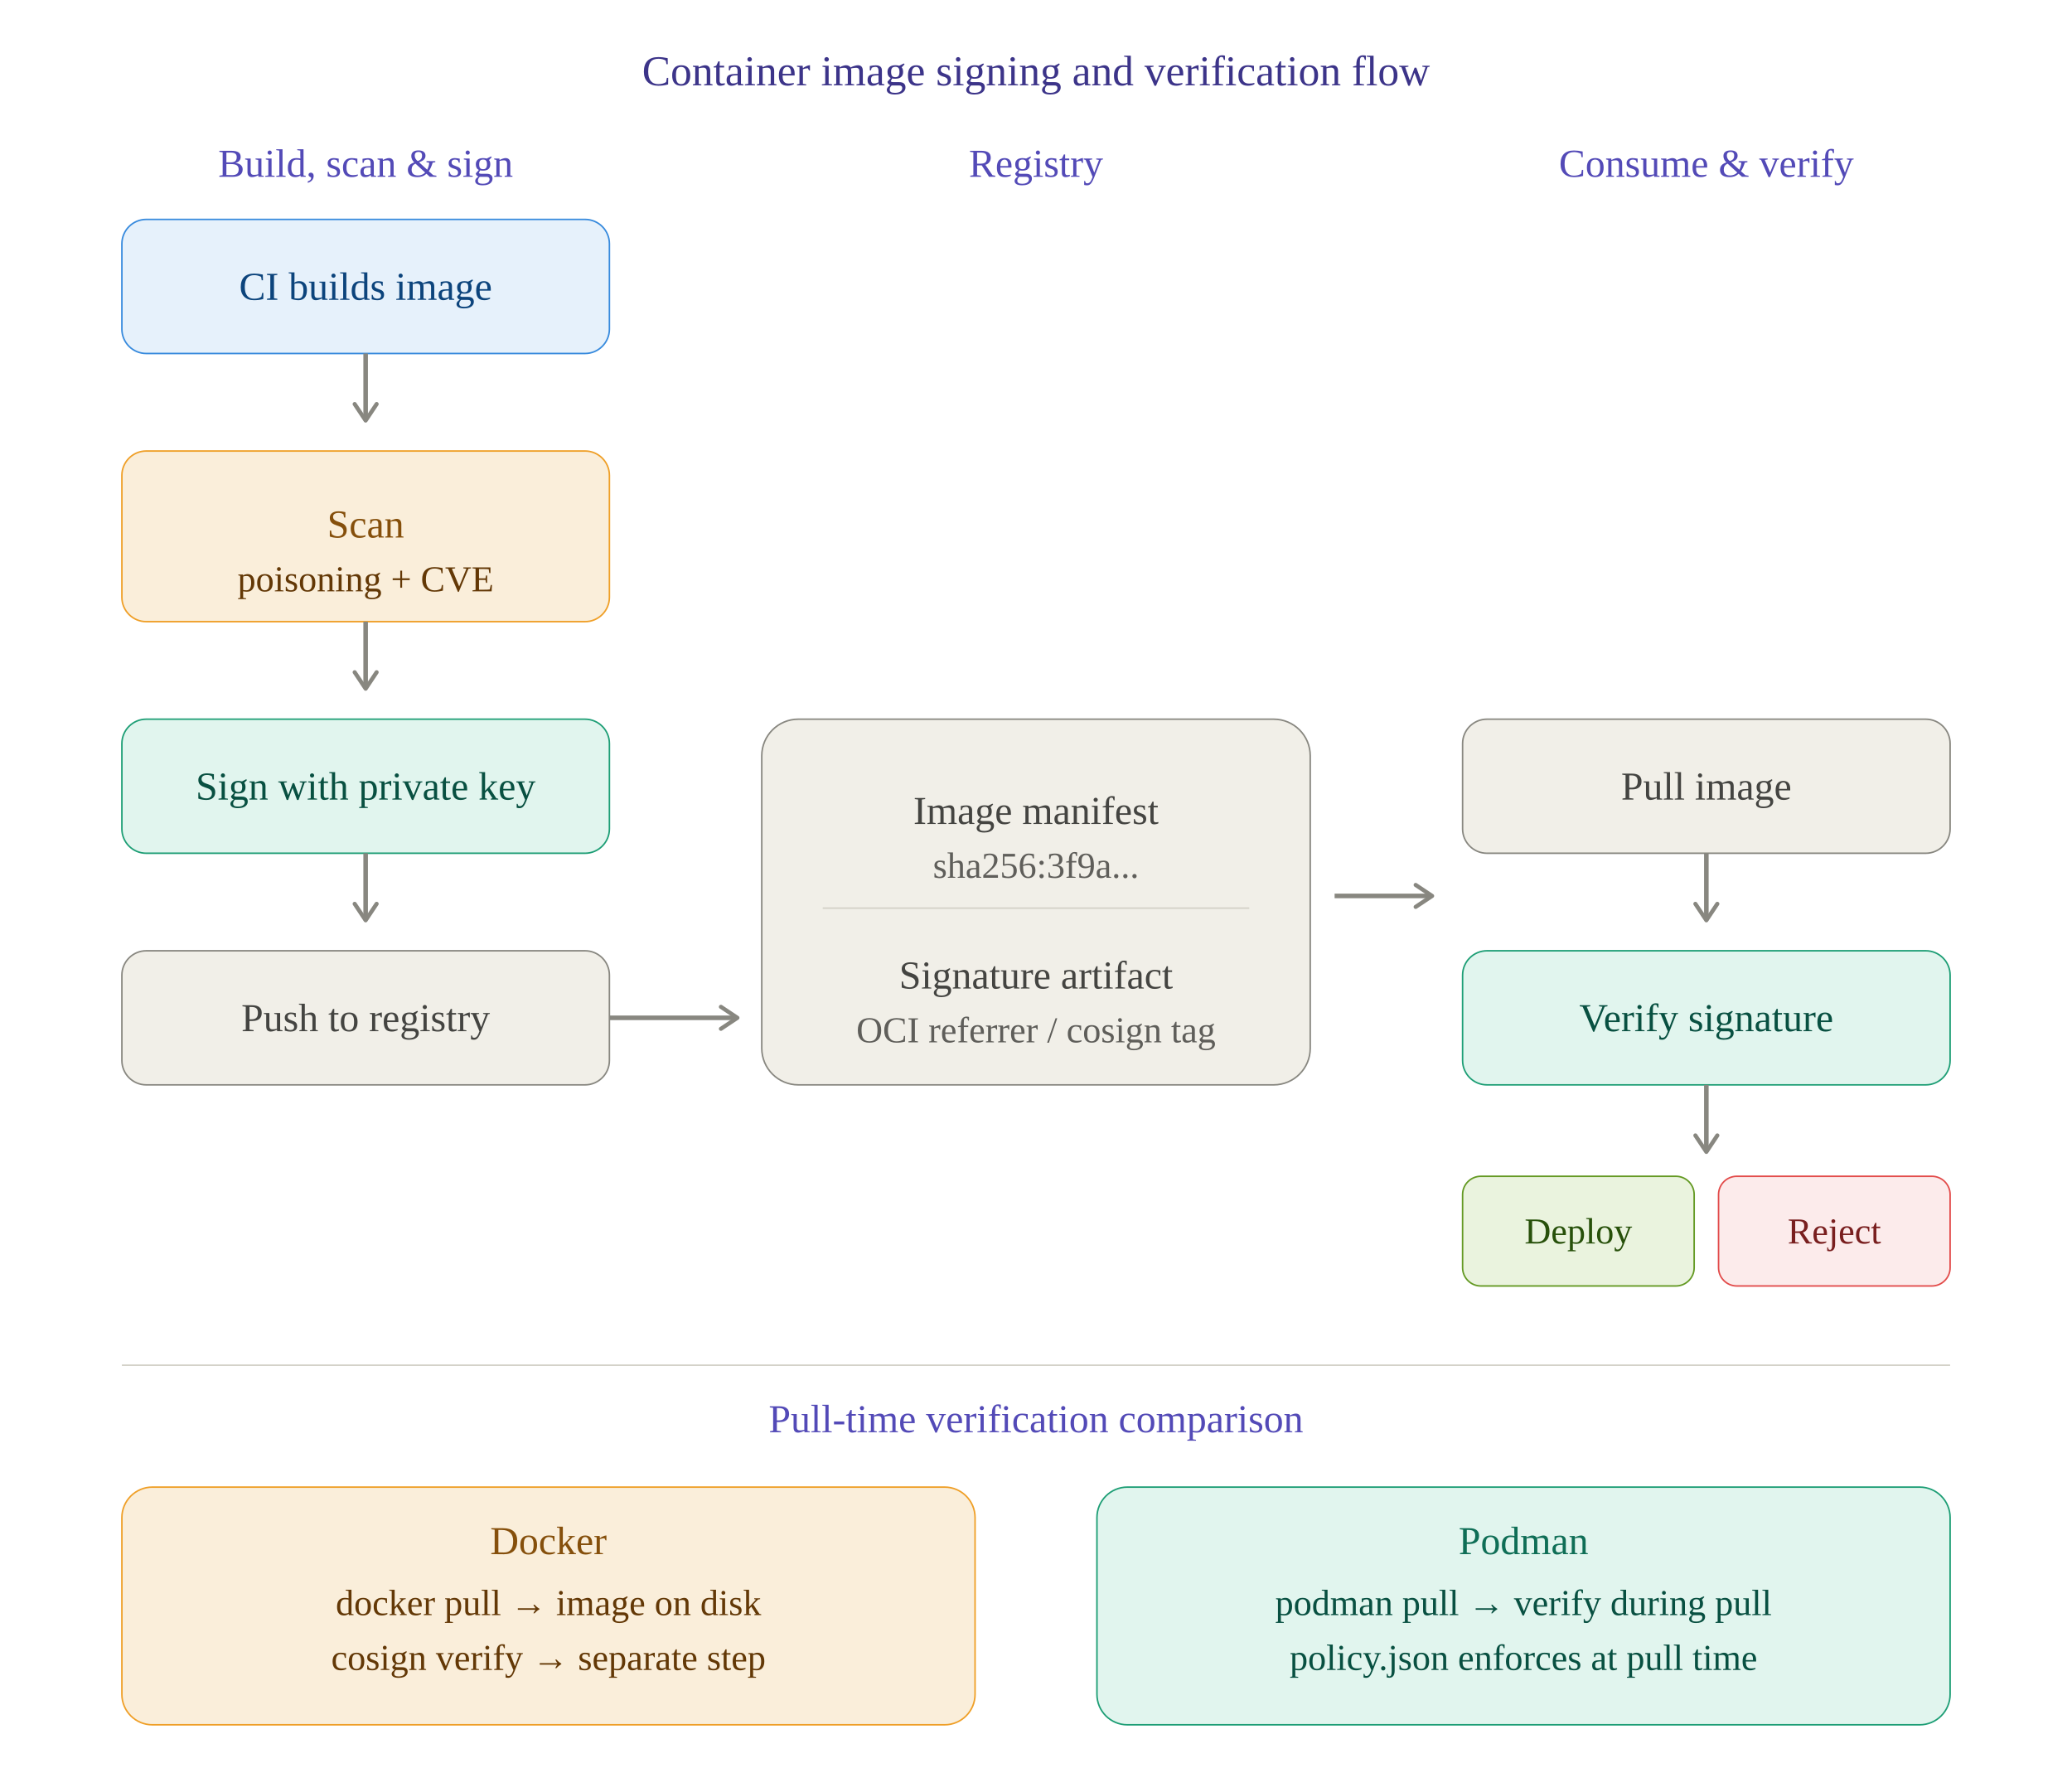
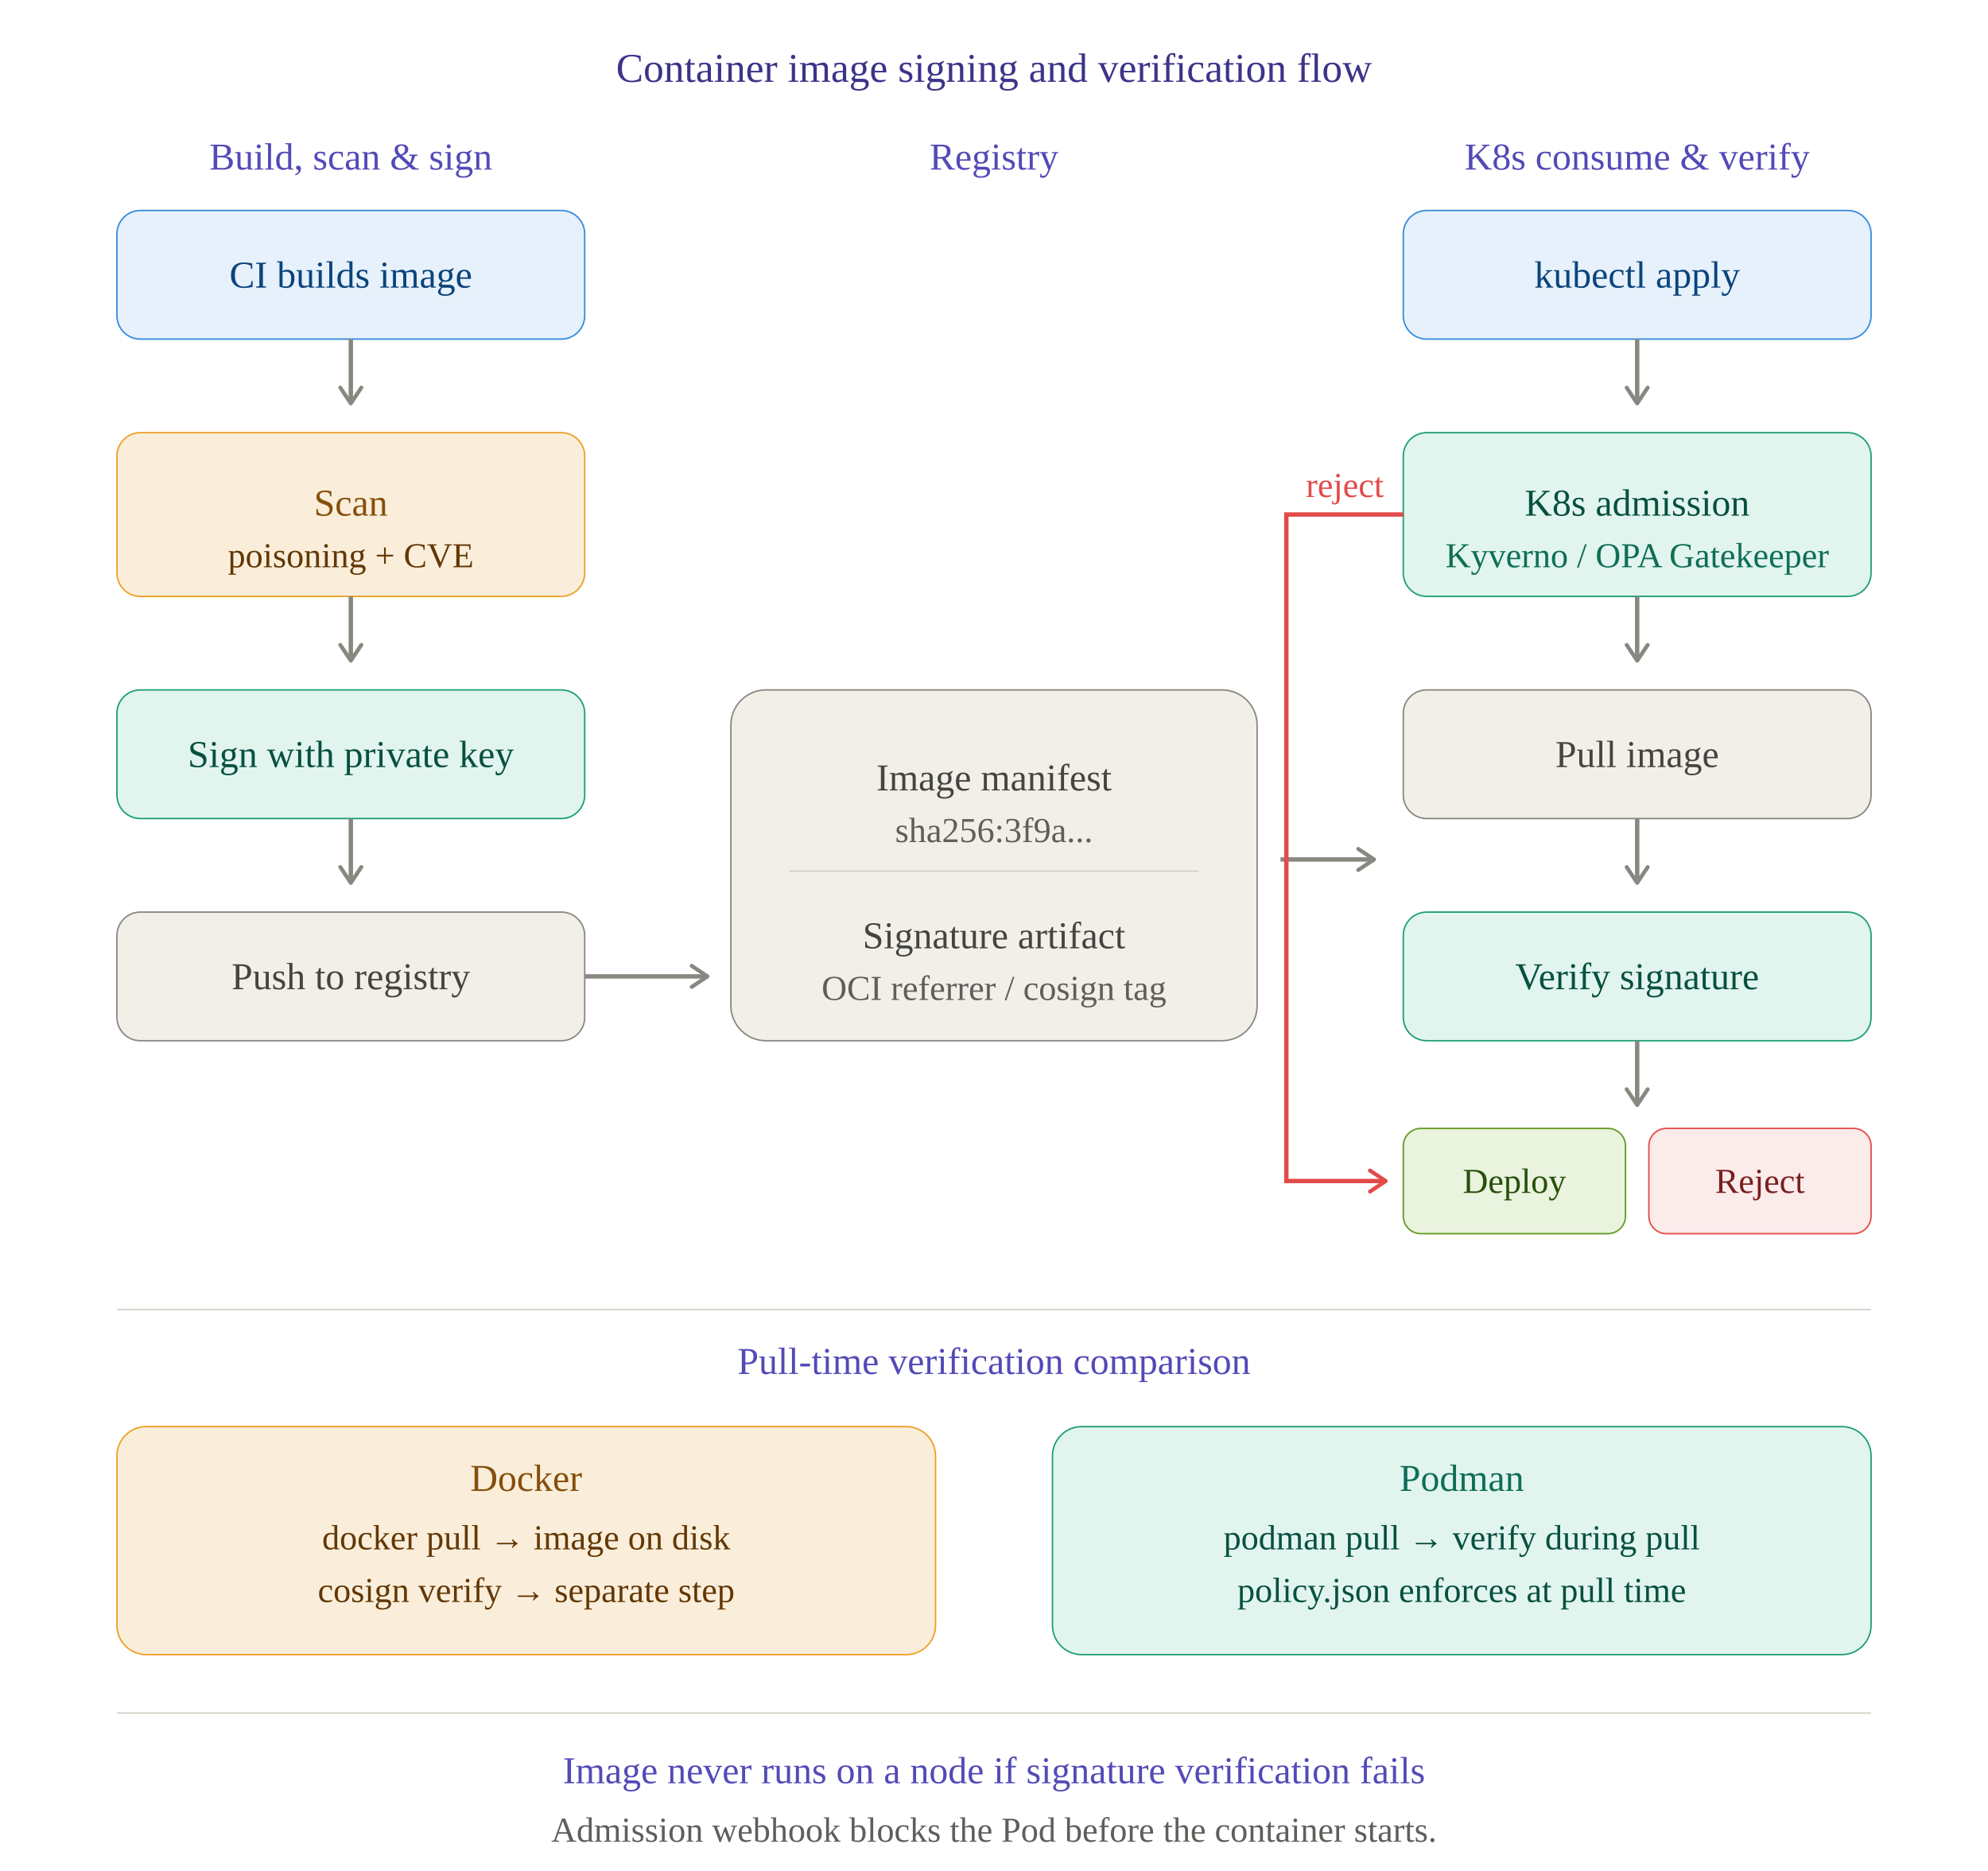
- <svg xmlns="http://www.w3.org/2000/svg" viewBox="0 0 680 580" width="100%" role="img">
+ <svg xmlns="http://www.w3.org/2000/svg" viewBox="0 0 680 640" width="100%" role="img">
  <defs>
    <marker id="arrow" viewBox="0 0 10 10" refX="8" refY="5" markerWidth="6" markerHeight="6" orient="auto-start-reverse">
      <path d="M2 1L8 5L2 9" fill="none" stroke="context-stroke" stroke-width="1.5" stroke-linecap="round" stroke-linejoin="round" />
    </marker>
    <style>
      .t { font-family: var(--font-sans, sans-serif); font-size: 14px; font-weight: 500; }
      .ts { font-family: var(--font-sans, sans-serif); font-size: 12px; font-weight: 400; }
      .th { font-family: var(--font-sans, sans-serif); font-size: 13px; font-weight: 500; }
    </style>
  </defs>
  <text class="t" x="340" y="28" text-anchor="middle" fill="#3C3489">Container image signing and verification flow</text>
  <text class="th" x="120" y="58" text-anchor="middle" fill="#534AB7">Build, scan &amp; sign</text>
  <g>
    <rect x="40" y="72" width="160" height="44" rx="8" fill="#E6F1FB" stroke="#378ADD" stroke-width="0.5" />
    <text class="th" x="120" y="94" text-anchor="middle" dominant-baseline="central" fill="#0C447C">CI builds image</text>
  </g>
  <path d="M120 116 L120 138" fill="none" stroke="#888780" stroke-width="1.5" marker-end="url(#arrow)" />
  <g>
    <rect x="40" y="148" width="160" height="56" rx="8" fill="#FAEEDA" stroke="#EF9F27" stroke-width="0.5" />
    <text class="th" x="120" y="172" text-anchor="middle" dominant-baseline="central" fill="#854F0B">Scan</text>
    <text class="ts" x="120" y="190" text-anchor="middle" dominant-baseline="central" fill="#633806">poisoning + CVE</text>
  </g>
  <path d="M120 204 L120 226" fill="none" stroke="#888780" stroke-width="1.5" marker-end="url(#arrow)" />
  <g>
    <rect x="40" y="236" width="160" height="44" rx="8" fill="#E1F5EE" stroke="#1D9E75" stroke-width="0.5" />
    <text class="th" x="120" y="258" text-anchor="middle" dominant-baseline="central" fill="#085041">Sign with private key</text>
  </g>
  <path d="M120 280 L120 302" fill="none" stroke="#888780" stroke-width="1.5" marker-end="url(#arrow)" />
  <g>
    <rect x="40" y="312" width="160" height="44" rx="8" fill="#F1EFE8" stroke="#888780" stroke-width="0.5" />
    <text class="th" x="120" y="334" text-anchor="middle" dominant-baseline="central" fill="#444441">Push to registry</text>
  </g>
  <path d="M200 334 L242 334" fill="none" stroke="#888780" stroke-width="1.5" marker-end="url(#arrow)" />
  <text class="th" x="340" y="58" text-anchor="middle" fill="#534AB7">Registry</text>
  <g>
    <rect x="250" y="236" width="180" height="120" rx="12" fill="#F1EFE8" stroke="#888780" stroke-width="0.5" />
    <text class="th" x="340" y="266" text-anchor="middle" dominant-baseline="central" fill="#444441">Image manifest</text>
    <text class="ts" x="340" y="284" text-anchor="middle" dominant-baseline="central" fill="#5F5E5A">sha256:3f9a...</text>
    <line x1="270" y1="298" x2="410" y2="298" stroke="#D3D1C7" stroke-width="0.5" />
    <text class="th" x="340" y="320" text-anchor="middle" dominant-baseline="central" fill="#444441">Signature artifact</text>
    <text class="ts" x="340" y="338" text-anchor="middle" dominant-baseline="central" fill="#5F5E5A">OCI referrer / cosign tag</text>
  </g>
  <path d="M438 294 L470 294" fill="none" stroke="#888780" stroke-width="1.5" marker-end="url(#arrow)" />
-   <text class="th" x="560" y="58" text-anchor="middle" fill="#534AB7">Consume &amp; verify</text>
+   <text class="th" x="560" y="58" text-anchor="middle" fill="#534AB7">K8s consume &amp; verify</text>
+   <g>
+     <rect x="480" y="72" width="160" height="44" rx="8" fill="#E6F1FB" stroke="#378ADD" stroke-width="0.5" />
+     <text class="th" x="560" y="94" text-anchor="middle" dominant-baseline="central" fill="#0C447C">kubectl apply</text>
+   </g>
+   <path d="M560 116 L560 138" fill="none" stroke="#888780" stroke-width="1.5" marker-end="url(#arrow)" />
+   <g>
+     <rect x="480" y="148" width="160" height="56" rx="8" fill="#E1F5EE" stroke="#1D9E75" stroke-width="0.5" />
+     <text class="th" x="560" y="172" text-anchor="middle" dominant-baseline="central" fill="#085041">K8s admission</text>
+     <text class="ts" x="560" y="190" text-anchor="middle" dominant-baseline="central" fill="#0F6E56">Kyverno / OPA Gatekeeper</text>
+   </g>
+   <path d="M560 204 L560 226" fill="none" stroke="#888780" stroke-width="1.5" marker-end="url(#arrow)" />
  <g>
    <rect x="480" y="236" width="160" height="44" rx="8" fill="#F1EFE8" stroke="#888780" stroke-width="0.5" />
    <text class="th" x="560" y="258" text-anchor="middle" dominant-baseline="central" fill="#444441">Pull image</text>
  </g>
  <path d="M560 280 L560 302" fill="none" stroke="#888780" stroke-width="1.5" marker-end="url(#arrow)" />
  <g>
    <rect x="480" y="312" width="160" height="44" rx="8" fill="#E1F5EE" stroke="#1D9E75" stroke-width="0.5" />
    <text class="th" x="560" y="334" text-anchor="middle" dominant-baseline="central" fill="#085041">Verify signature</text>
  </g>
  <path d="M560 356 L560 378" fill="none" stroke="#888780" stroke-width="1.5" marker-end="url(#arrow)" />
  <g>
    <rect x="480" y="386" width="76" height="36" rx="6" fill="#EAF3DE" stroke="#639922" stroke-width="0.5" />
    <text class="ts" x="518" y="404" text-anchor="middle" dominant-baseline="central" fill="#27500A">Deploy</text>
  </g>
  <g>
    <rect x="564" y="386" width="76" height="36" rx="6" fill="#FCEBEB" stroke="#E24B4A" stroke-width="0.5" />
    <text class="ts" x="602" y="404" text-anchor="middle" dominant-baseline="central" fill="#791F1F">Reject</text>
  </g>
+   <path d="M480 176 L440 176 L440 404 L474 404" fill="none" stroke="#E24B4A" stroke-width="1.5" marker-end="url(#arrow)" />
+   <text class="ts" x="460" y="170" text-anchor="middle" fill="#E24B4A">reject</text>
  <line x1="40" y1="448" x2="640" y2="448" stroke="#D3D1C7" stroke-width="0.5" />
  <text class="th" x="340" y="470" text-anchor="middle" fill="#534AB7">Pull-time verification comparison</text>
  <g>
    <rect x="40" y="488" width="280" height="78" rx="10" fill="#FAEEDA" stroke="#EF9F27" stroke-width="0.5" />
    <text class="th" x="180" y="510" text-anchor="middle" fill="#854F0B">Docker</text>
    <text class="ts" x="180" y="530" text-anchor="middle" fill="#633806">docker pull → image on disk</text>
    <text class="ts" x="180" y="548" text-anchor="middle" fill="#633806">cosign verify → separate step</text>
  </g>
  <g>
    <rect x="360" y="488" width="280" height="78" rx="10" fill="#E1F5EE" stroke="#1D9E75" stroke-width="0.5" />
    <text class="th" x="500" y="510" text-anchor="middle" fill="#0F6E56">Podman</text>
    <text class="ts" x="500" y="530" text-anchor="middle" fill="#085041">podman pull → verify during pull</text>
    <text class="ts" x="500" y="548" text-anchor="middle" fill="#085041">policy.json enforces at pull time</text>
  </g>
+   <line x1="40" y1="586" x2="640" y2="586" stroke="#D3D1C7" stroke-width="0.5" />
+   <text class="th" x="340" y="610" text-anchor="middle" fill="#534AB7">Image never runs on a node if signature verification fails</text>
+   <text class="ts" x="340" y="630" text-anchor="middle" fill="#5F5E5A">Admission webhook blocks the Pod before the container starts.</text>
</svg>
